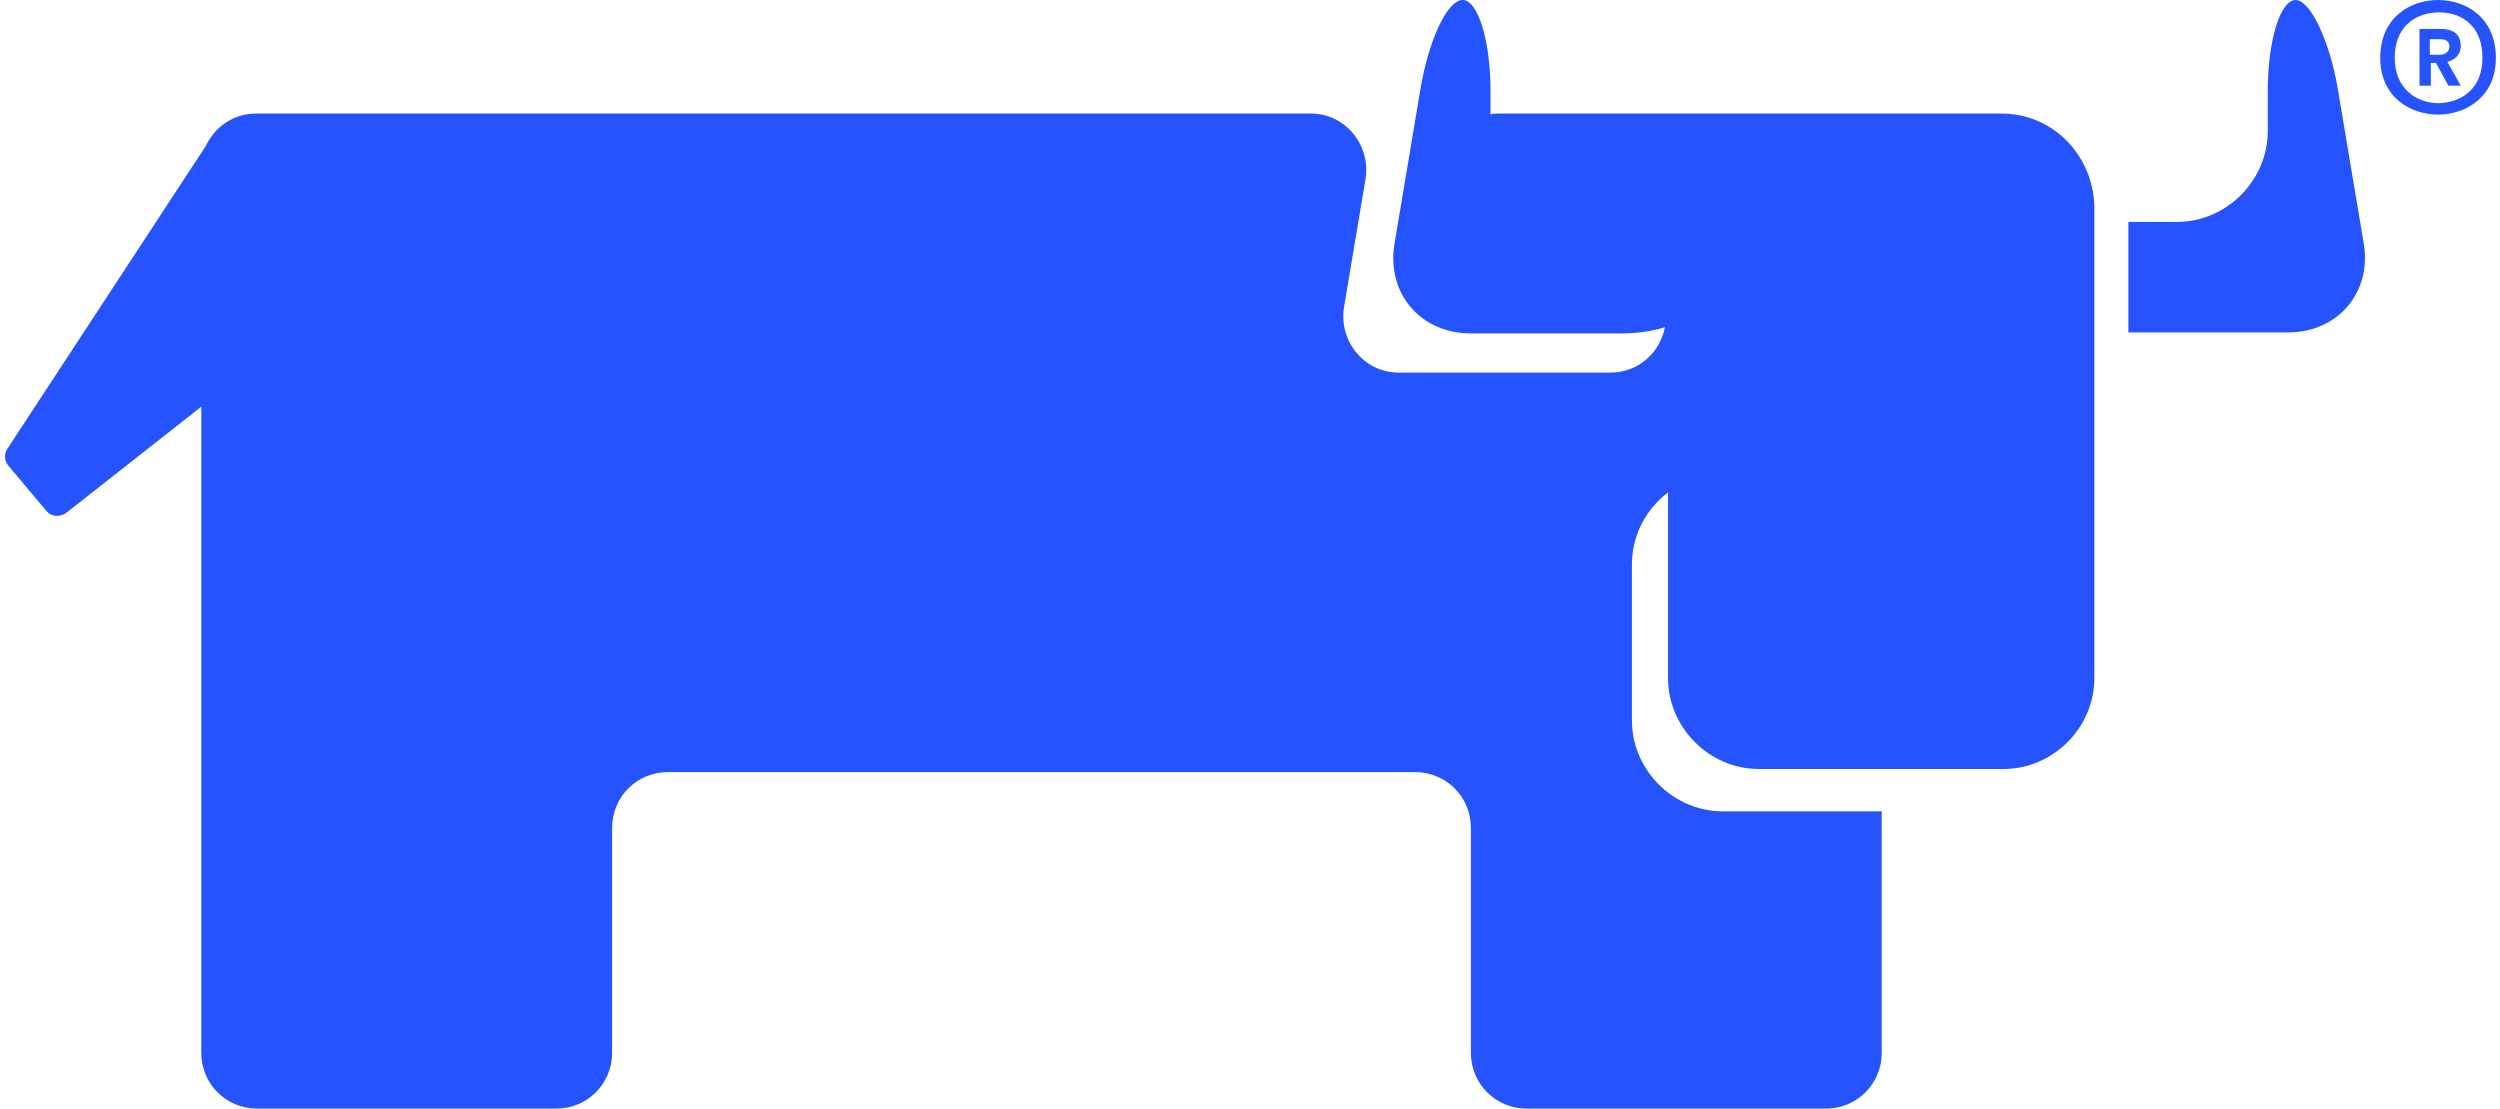
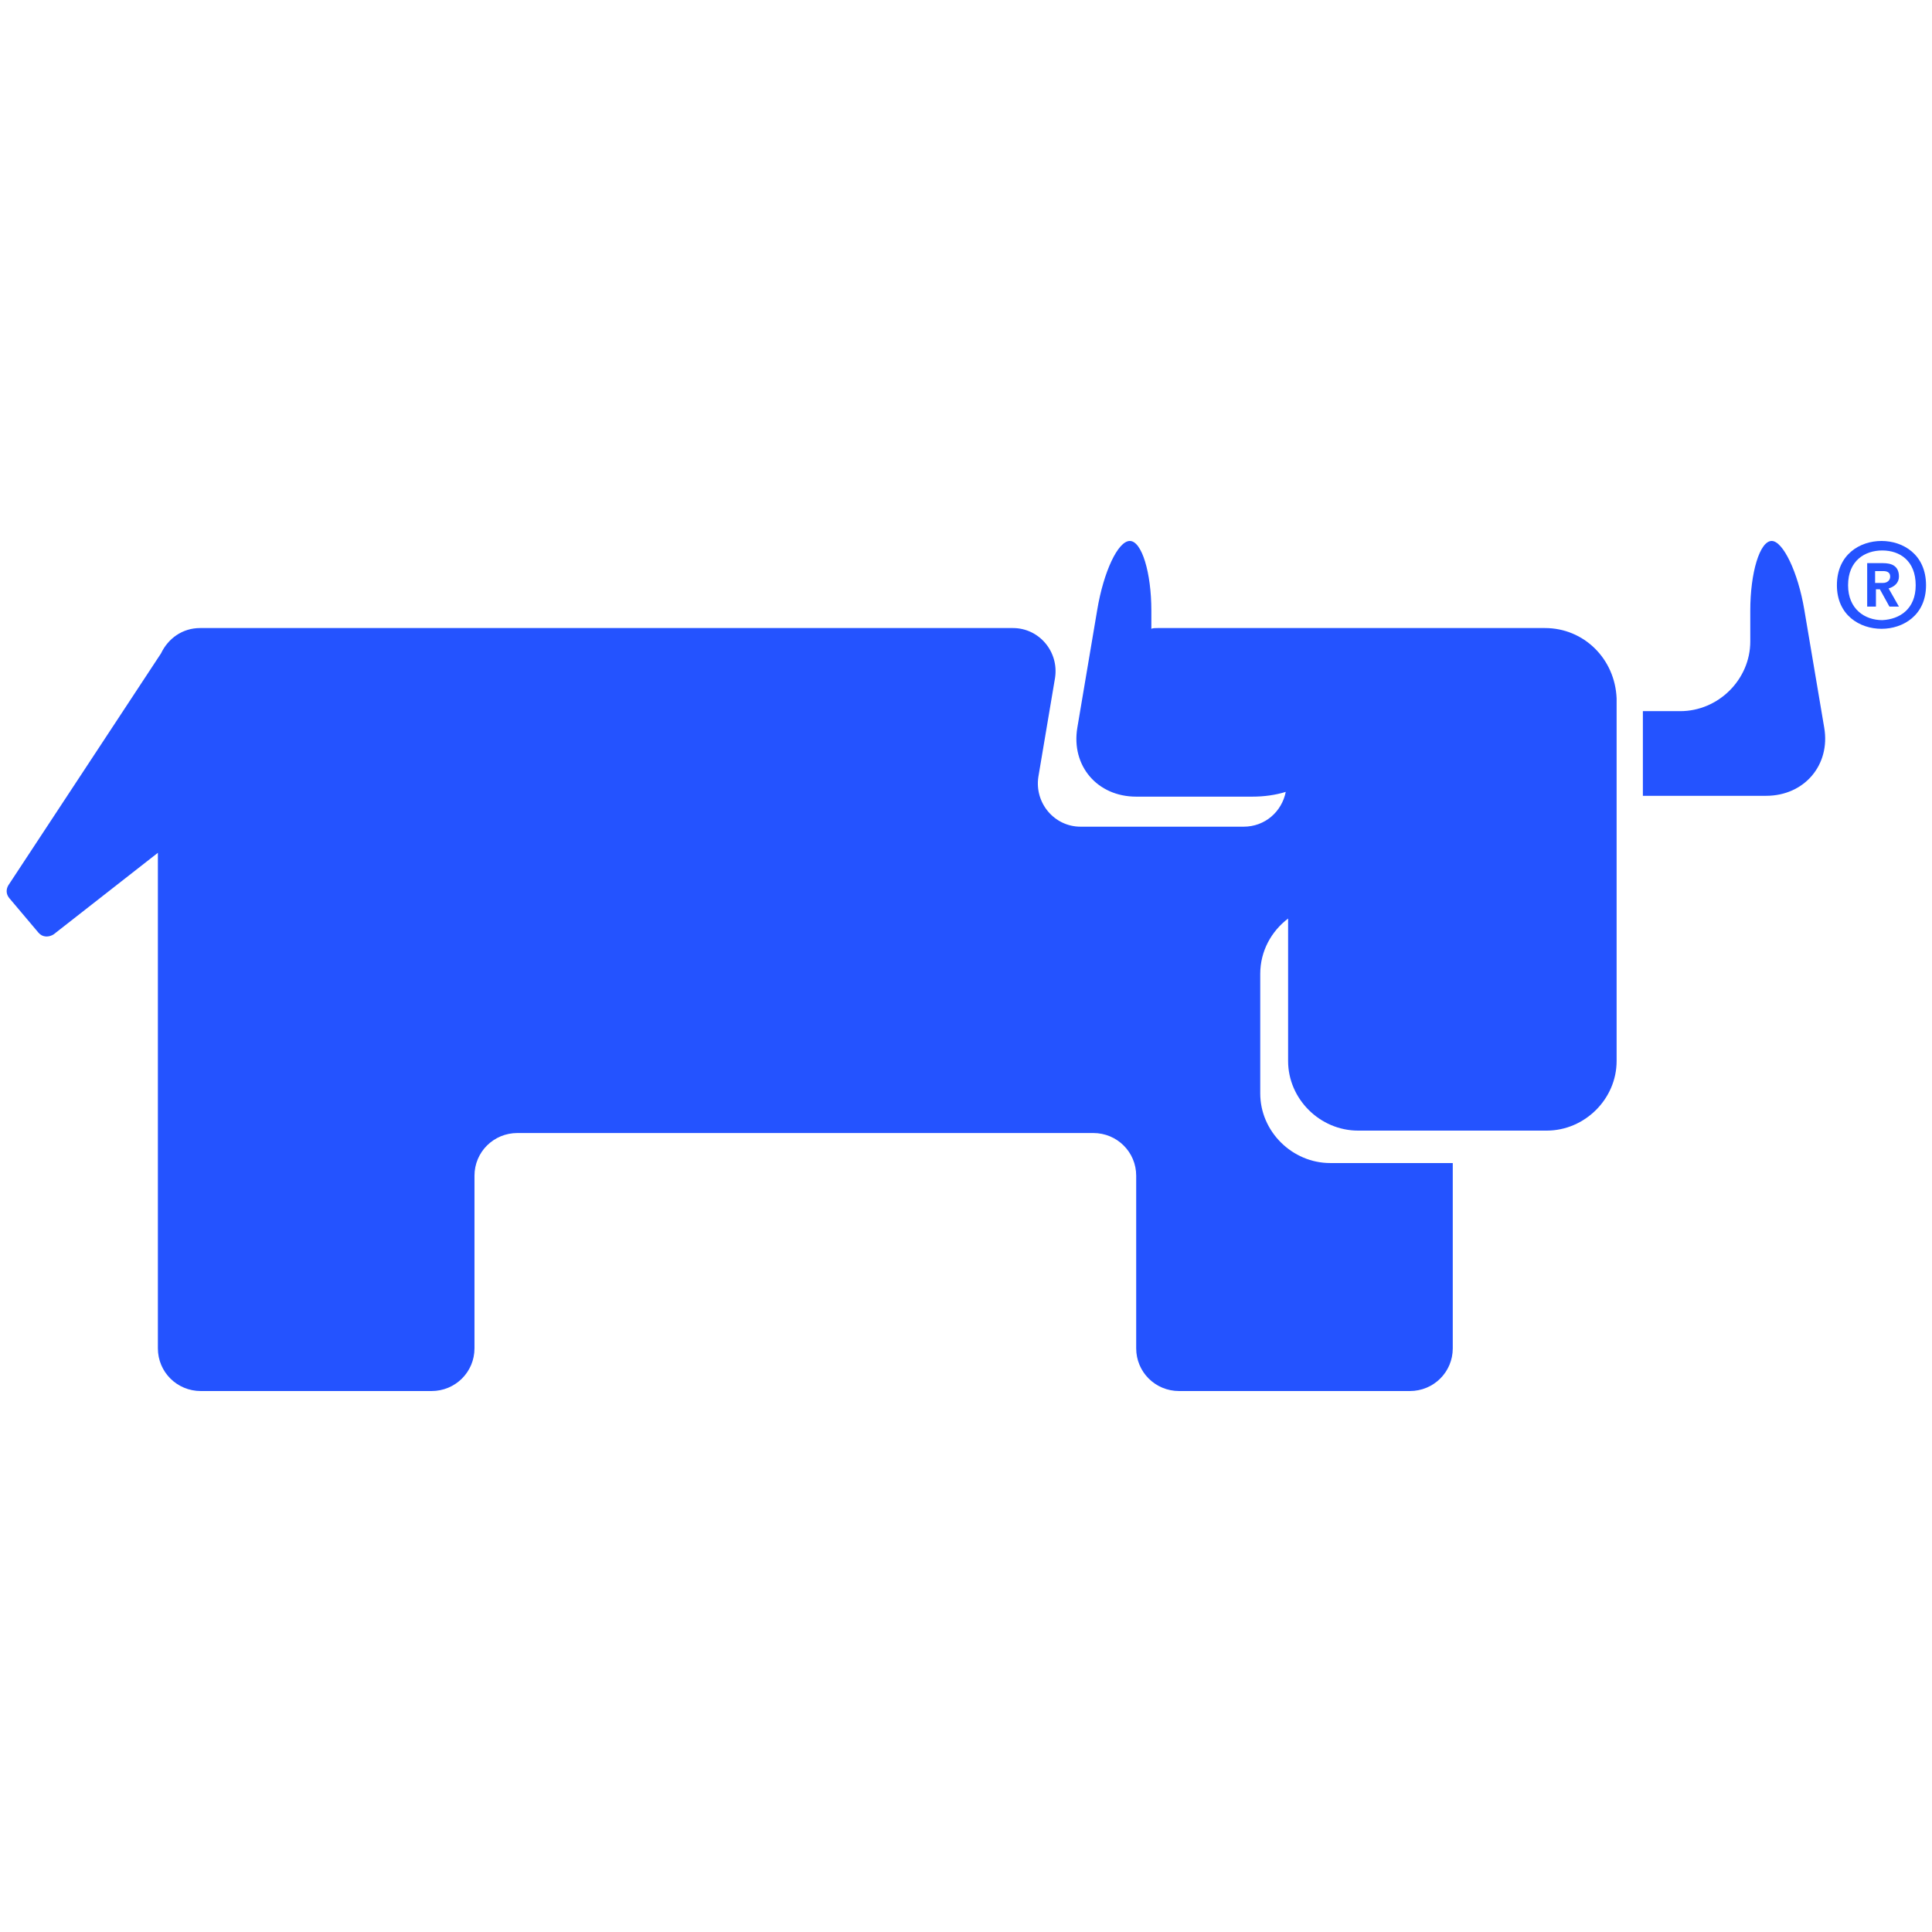
- <svg xmlns="http://www.w3.org/2000/svg" version="1.1" id="Layer_1" x="0px" y="0px" viewBox="0 0 242.2 107.4" style="enable-background:new 0 0 242.2 107.4;" xml:space="preserve">
-   <style type="text/css">
- 	.st0{fill:#2453FF;}
- </style>
-   <g>
-     <g>
-       <path class="st0" d="M229,23.6l-2.5-14.9c-0.8-4.8-2.7-8.7-4.1-8.7c-1.5,0-2.7,4-2.7,8.8v3.9c0,4.8-4,8.8-8.8,8.8H207    c-0.3,0-0.6,0-0.8,0v10.7c0.3,0,0.6,0,0.8,0h14.7C226.5,32.2,229.8,28.3,229,23.6" />
-       <path class="st0" d="M193.9,11h-23.7c-0.2,0-0.4,0-0.6,0h-24.4c-0.3,0-0.6,0-0.8,0.1V8.8c0-4.8-1.2-8.8-2.7-8.8s-3.3,3.9-4.1,8.7    l-2.5,14.9c-0.8,4.8,2.5,8.7,7.4,8.7h14.6c1.5,0,2.9-0.2,4.2-0.6c-0.5,2.5-2.6,4.4-5.3,4.4h-20.5c-3.3,0-5.8-3-5.3-6.3l2.1-12.5    c0.5-3.3-2-6.3-5.3-6.3H24.8c-2.2,0-4,1.3-4.9,3.2L0.7,43.5c-0.3,0.5-0.3,1.1,0.1,1.6l3.7,4.4c0.5,0.6,1.3,0.6,1.9,0.2l13.1-10.3    V102c0,3,2.4,5.4,5.4,5.4h29c3,0,5.4-2.4,5.4-5.4V80.2c0-3,2.4-5.4,5.4-5.4h72.4c3,0,5.4,2.4,5.4,5.4V102c0,3,2.4,5.4,5.4,5.4h29    c3,0,5.4-2.4,5.4-5.4V78.6h-15.4c-4.8,0-8.8-4-8.8-8.8V54.7c0-2.9,1.4-5.4,3.5-7v18c0,4.8,4,8.8,8.8,8.8h23.7c4.8,0,8.8-4,8.8-8.8    V19.9C202.7,14.9,198.8,11,193.9,11" />
-     </g>
-     <g>
-       <path class="st0" d="M230.6,5.6c0-3.9,2.9-5.6,5.6-5.6s5.6,1.7,5.6,5.6c0,3.8-2.9,5.5-5.6,5.5S230.6,9.4,230.6,5.6z M240.5,5.6    c0-3.1-2-4.4-4.2-4.4S232,2.5,232,5.6c0,3,2.1,4.4,4.3,4.4C238.5,9.9,240.5,8.6,240.5,5.6z M234.4,2.8h2c1,0,2,0.3,2,1.7    c0,0.8-0.6,1.3-1.3,1.5l1.3,2.3h-1.2L236,6.1h-0.5v2.2h-1.1L234.4,2.8L234.4,2.8z M236.4,5.3c0.5,0,0.9-0.3,0.9-0.8    c0-0.6-0.5-0.7-0.9-0.7h-1v1.5H236.4z" />
-     </g>
+ <svg xmlns="http://www.w3.org/2000/svg" width="100px" height="100px" viewBox="0 0 100 44" version="1.1">
+   <g id="surface1">
+     <path style=" stroke:none;fill-rule:nonzero;fill:rgb(14.118%,32.549%,100%);fill-opacity:1;" d="M 94.422 9.668 L 93.391 3.562 C 93.062 1.598 92.281 0 91.703 0 C 91.086 0 90.594 1.641 90.594 3.605 L 90.594 5.203 C 90.594 7.168 88.945 8.809 86.969 8.809 L 85.363 8.809 C 85.238 8.809 85.117 8.809 85.035 8.809 L 85.035 13.191 C 85.156 13.191 85.281 13.191 85.363 13.191 L 91.414 13.191 C 93.391 13.191 94.75 11.594 94.422 9.668 " />
+     <path style=" stroke:none;fill-rule:nonzero;fill:rgb(14.118%,32.549%,100%);fill-opacity:1;" d="M 79.969 4.508 L 70.215 4.508 C 70.133 4.508 70.051 4.508 69.965 4.508 L 59.922 4.508 C 59.797 4.508 59.676 4.508 59.594 4.547 L 59.594 3.605 C 59.594 1.641 59.098 0 58.48 0 C 57.863 0 57.121 1.598 56.793 3.562 L 55.762 9.668 C 55.434 11.637 56.793 13.234 58.809 13.234 L 64.82 13.234 C 65.438 13.234 66.016 13.152 66.551 12.988 C 66.344 14.012 65.48 14.789 64.367 14.789 L 55.93 14.789 C 54.57 14.789 53.539 13.559 53.746 12.207 L 54.609 7.086 C 54.816 5.734 53.789 4.508 52.43 4.508 L 10.355 4.508 C 9.449 4.508 8.707 5.039 8.336 5.816 L 0.434 17.82 C 0.309 18.027 0.309 18.273 0.473 18.477 L 1.996 20.281 C 2.203 20.523 2.531 20.523 2.781 20.359 L 8.172 16.141 L 8.172 41.789 C 8.172 43.016 9.16 44 10.395 44 L 22.336 44 C 23.57 44 24.559 43.016 24.559 41.789 L 24.559 32.855 C 24.559 31.629 25.547 30.645 26.781 30.645 L 56.586 30.645 C 57.82 30.645 58.809 31.629 58.809 32.855 L 58.809 41.789 C 58.809 43.016 59.797 44 61.031 44 L 72.973 44 C 74.207 44 75.195 43.016 75.195 41.789 L 75.195 32.199 L 68.855 32.199 C 66.879 32.199 65.23 30.562 65.23 28.598 L 65.23 22.41 C 65.23 21.223 65.809 20.199 66.672 19.543 L 66.672 26.918 C 66.672 28.883 68.32 30.52 70.297 30.52 L 80.055 30.52 C 82.027 30.52 83.676 28.883 83.676 26.918 L 83.676 8.152 C 83.594 6.105 81.988 4.508 79.969 4.508 " />
+     <path style=" stroke:none;fill-rule:nonzero;fill:rgb(14.118%,32.549%,100%);fill-opacity:1;" d="M 95.078 2.293 C 95.078 0.695 96.273 0 97.387 0 C 98.496 0 99.691 0.695 99.691 2.293 C 99.691 3.852 98.496 4.547 97.387 4.547 C 96.273 4.547 95.078 3.852 95.078 2.293 Z M 99.156 2.293 C 99.156 1.023 98.332 0.492 97.426 0.492 C 96.52 0.492 95.656 1.023 95.656 2.293 C 95.656 3.523 96.52 4.098 97.426 4.098 C 98.332 4.055 99.156 3.523 99.156 2.293 Z M 96.645 1.148 L 97.469 1.148 C 97.879 1.148 98.289 1.27 98.289 1.844 C 98.289 2.172 98.043 2.375 97.754 2.457 L 98.289 3.398 L 97.797 3.398 L 97.301 2.5 L 97.098 2.5 L 97.098 3.398 L 96.645 3.398 Z M 97.469 2.172 C 97.672 2.172 97.836 2.047 97.836 1.844 C 97.836 1.598 97.633 1.559 97.469 1.559 L 97.055 1.559 L 97.055 2.172 Z M 97.469 2.172 " />
  </g>
</svg>
